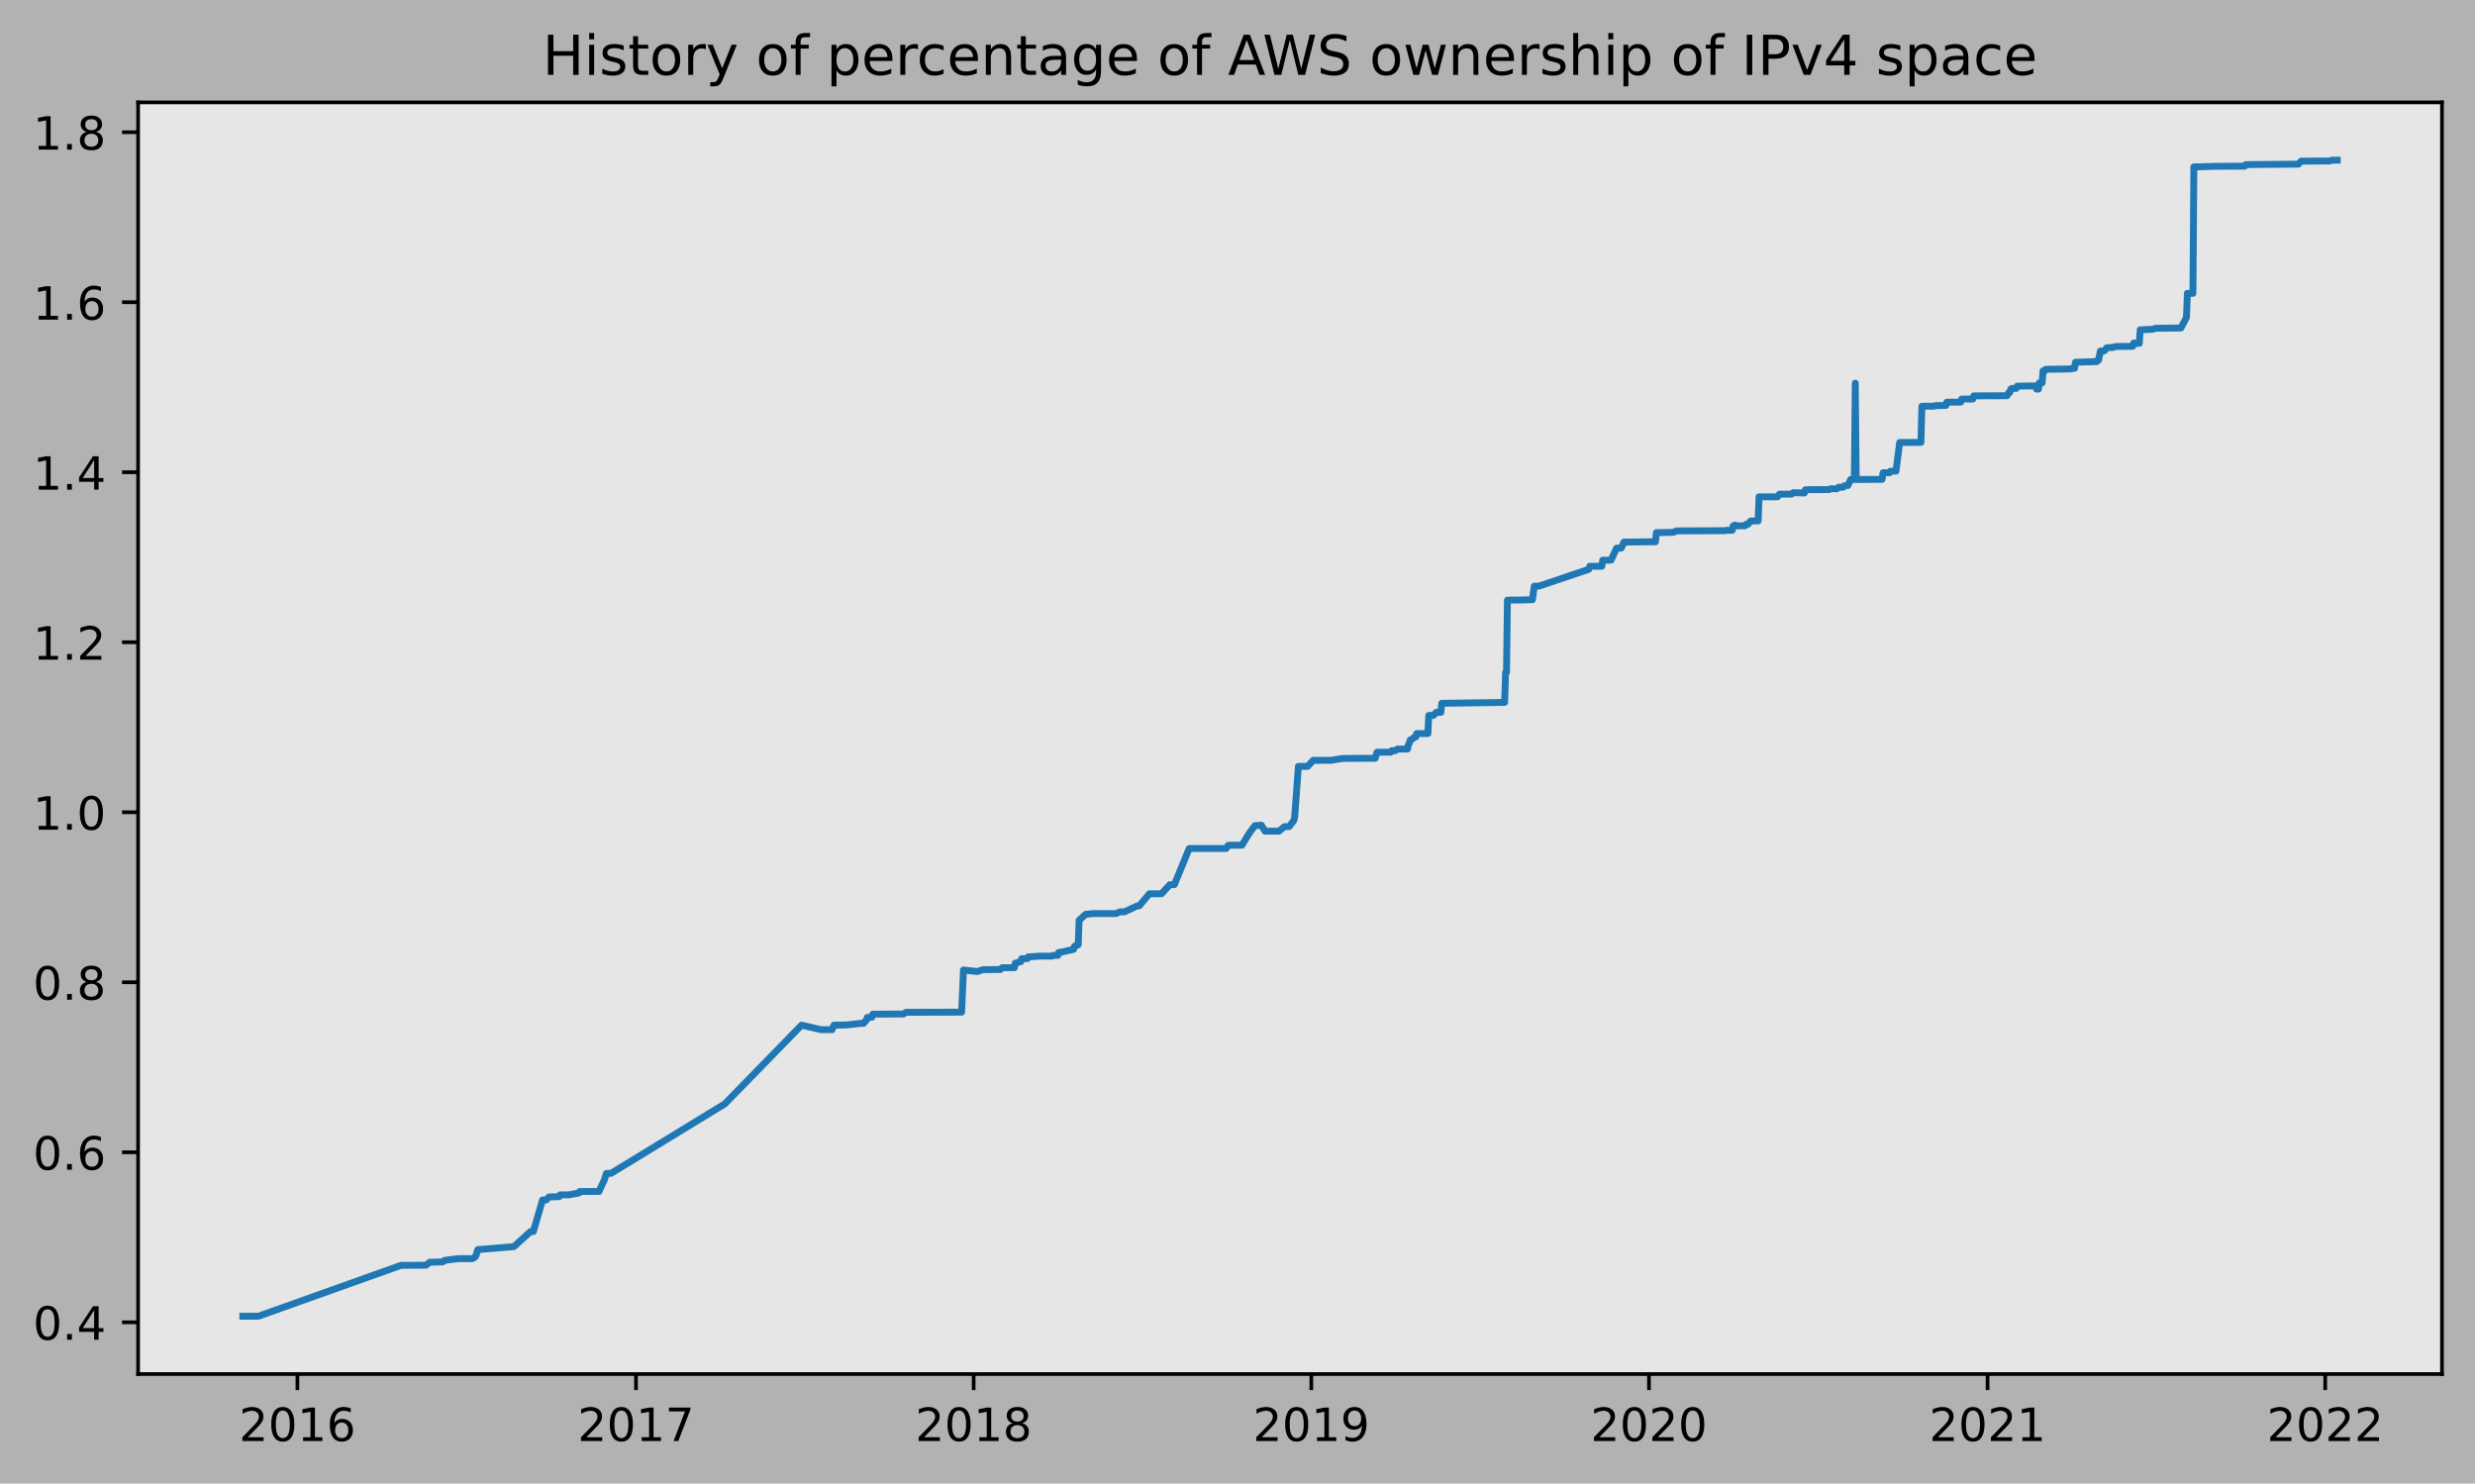
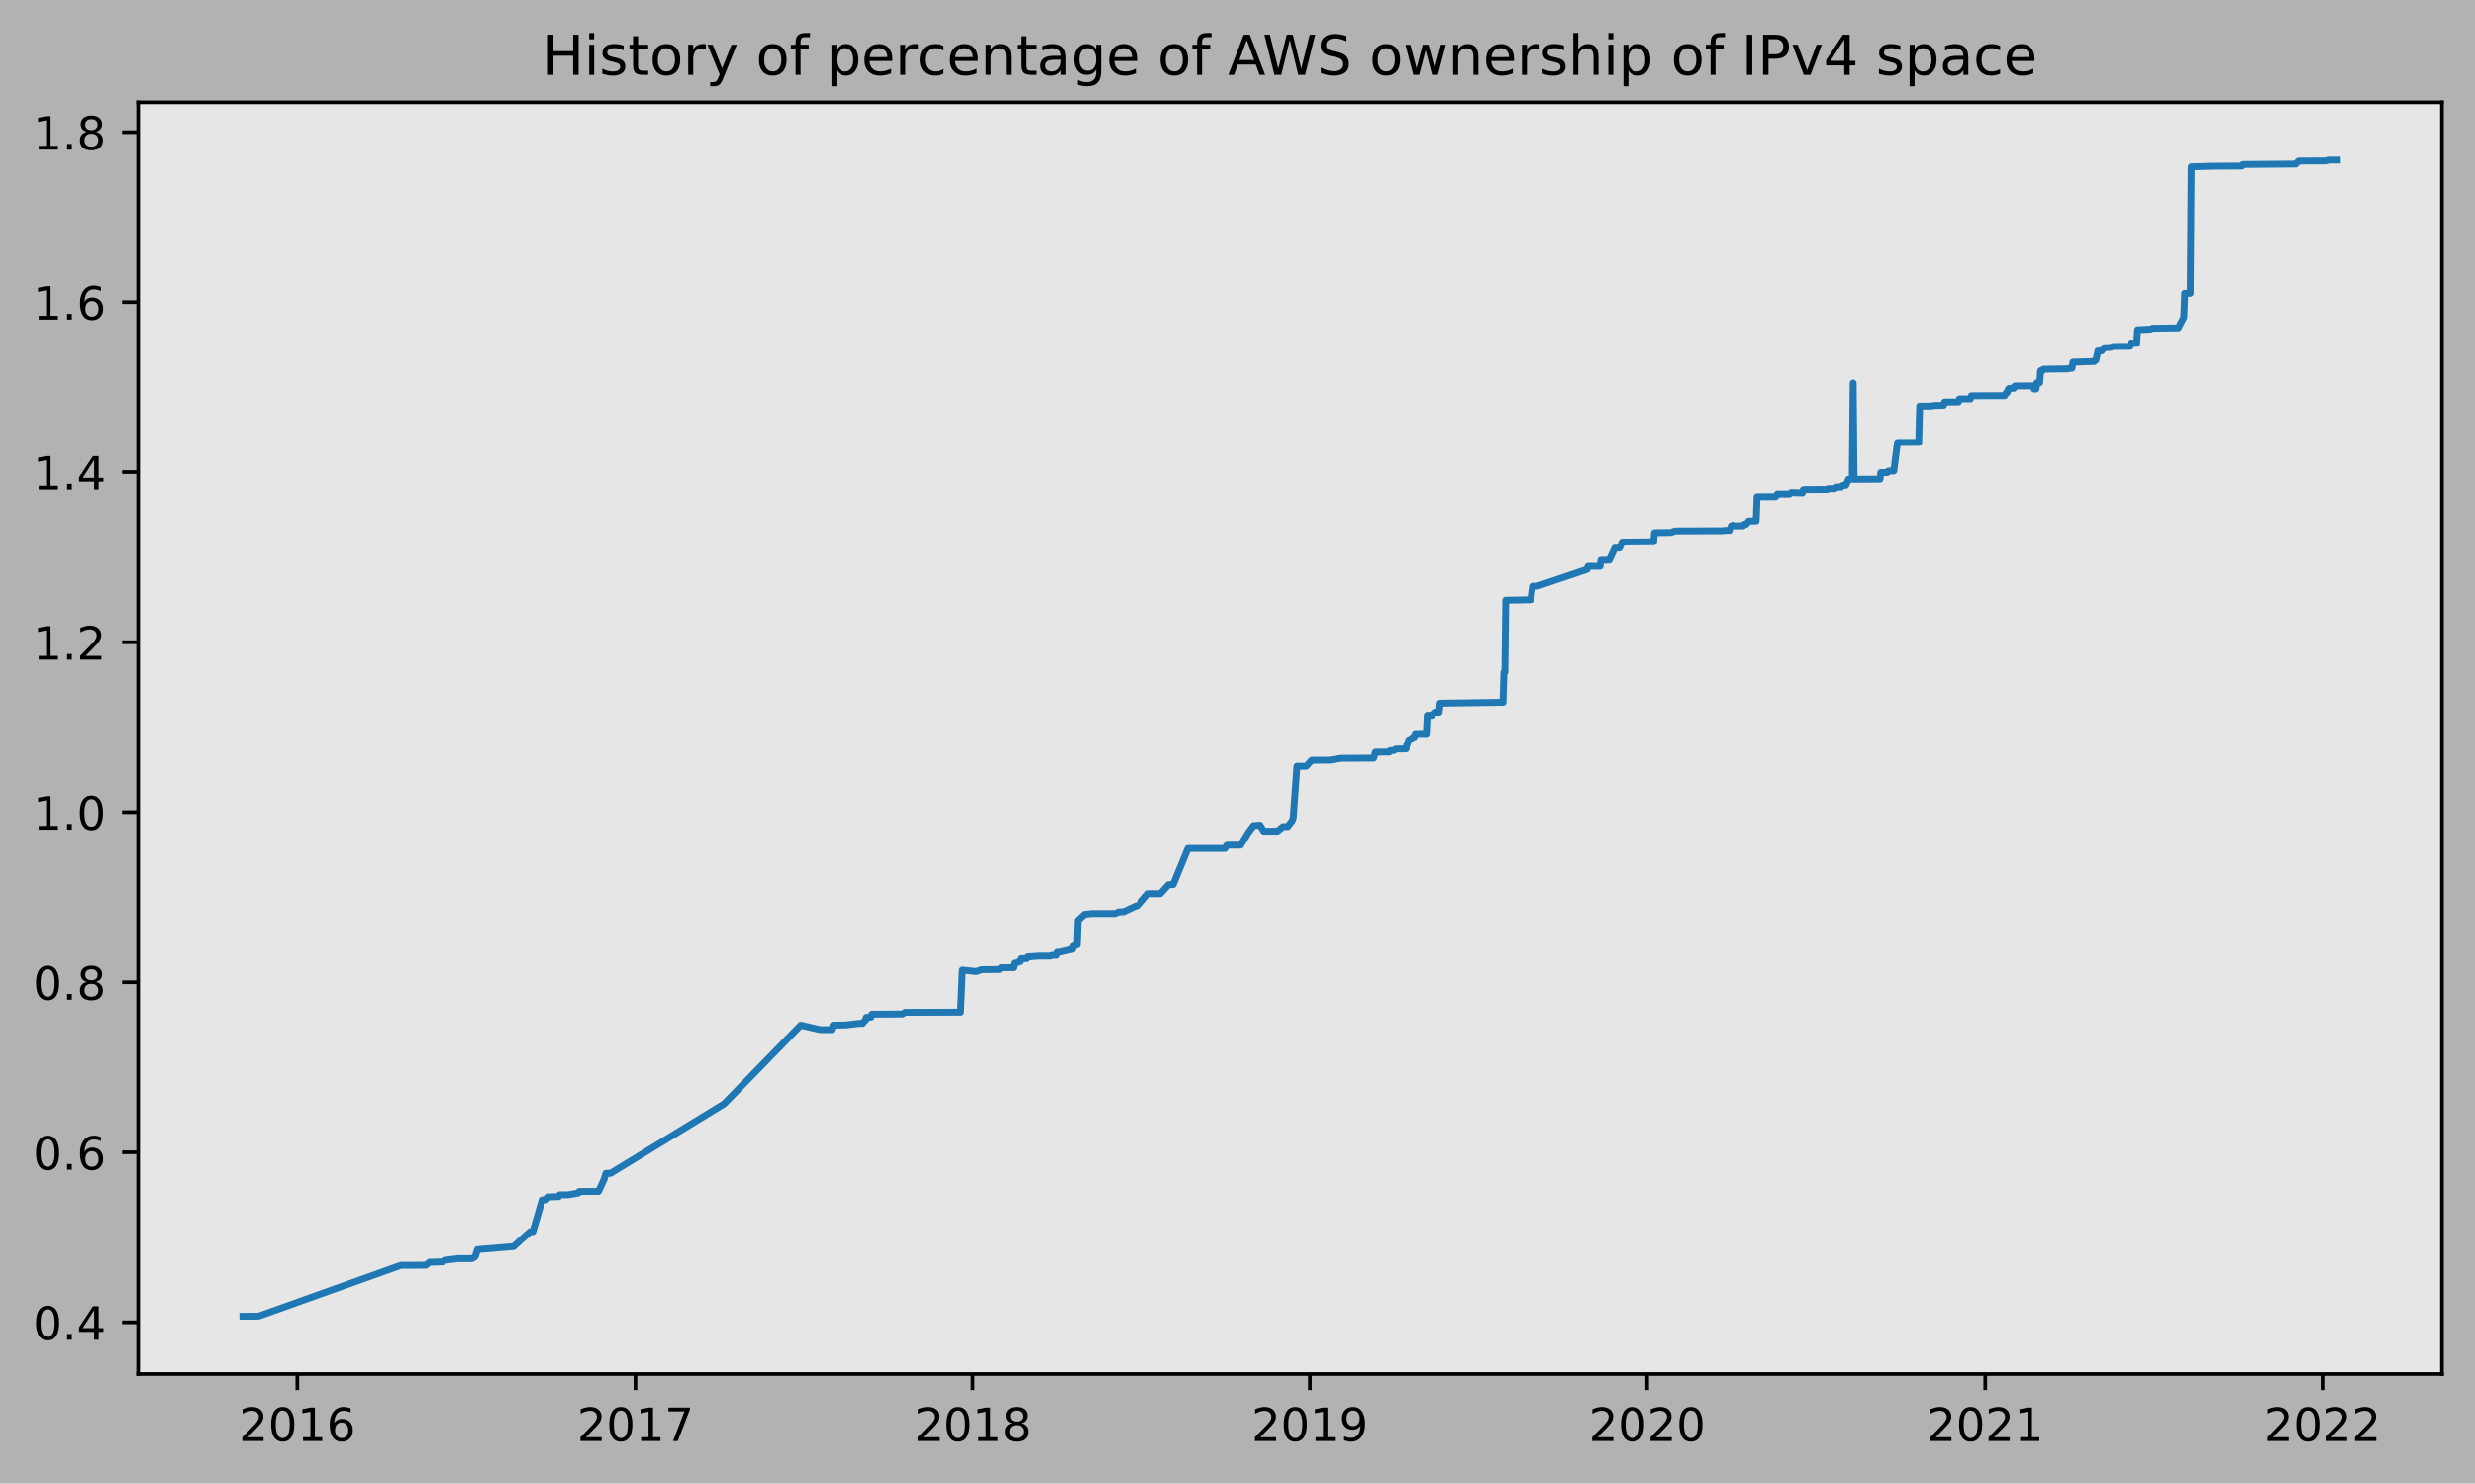
<svg xmlns="http://www.w3.org/2000/svg" xmlns:xlink="http://www.w3.org/1999/xlink" height="323.396pt" version="1.1" viewBox="0 0 539.503 323.396" width="539.503pt">
  <defs>
    <style type="text/css">
*{stroke-linecap:butt;stroke-linejoin:round;}
  </style>
  </defs>
  <g id="figure_1">
    <g id="patch_1">
      <path d="M 0 323.396  L 539.503 323.396  L 539.503 0  L 0 0  z " style="fill:#b2b2b2;" />
    </g>
    <g id="axes_1">
      <g id="patch_2">
        <path d="M 30.103 299.518  L 532.303 299.518  L 532.303 22.318  L 30.103 22.318  z " style="fill:#e6e6e6;" />
      </g>
      <g id="matplotlib.axis_1">
        <g id="xtick_1">
          <g id="line2d_1">
            <defs>
-               <path d="M 0 0  L 0 3.5  " id="m9b2622c530" style="stroke:#000000;stroke-width:0.8;" />
-             </defs>
-             <g>
-               <use style="stroke:#000000;stroke-width:0.8;" x="64.828" xlink:href="#m9b2622c530" y="299.518" />
+               <path d="M 0 0  L 0 3.5  " id="mb82b12bdb2" style="stroke:#000000;stroke-width:0.8;" />
+             </defs>
+             <g>
+               <use style="stroke:#000000;stroke-width:0.8;" x="64.812" xlink:href="#mb82b12bdb2" y="299.518" />
            </g>
          </g>
          <g id="text_1">
            <defs>
              <path d="M 19.188 8.297  L 53.609 8.297  L 53.609 0  L 7.328 0  L 7.328 8.297  Q 12.938 14.109 22.625 23.891  Q 32.328 33.688 34.812 36.531  Q 39.547 41.844 41.422 45.531  Q 43.312 49.219 43.312 52.781  Q 43.312 58.594 39.234 62.25  Q 35.156 65.922 28.609 65.922  Q 23.969 65.922 18.812 64.312  Q 13.672 62.703 7.812 59.422  L 7.812 69.391  Q 13.766 71.781 18.938 73  Q 24.125 74.219 28.422 74.219  Q 39.75 74.219 46.484 68.547  Q 53.219 62.891 53.219 53.422  Q 53.219 48.922 51.531 44.891  Q 49.859 40.875 45.406 35.406  Q 44.188 33.984 37.641 27.219  Q 31.109 20.453 19.188 8.297  z " id="DejaVuSans-50" />
              <path d="M 31.781 66.406  Q 24.172 66.406 20.328 58.906  Q 16.5 51.422 16.5 36.375  Q 16.5 21.391 20.328 13.891  Q 24.172 6.391 31.781 6.391  Q 39.453 6.391 43.281 13.891  Q 47.125 21.391 47.125 36.375  Q 47.125 51.422 43.281 58.906  Q 39.453 66.406 31.781 66.406  z M 31.781 74.219  Q 44.047 74.219 50.516 64.516  Q 56.984 54.828 56.984 36.375  Q 56.984 17.969 50.516 8.266  Q 44.047 -1.422 31.781 -1.422  Q 19.531 -1.422 13.062 8.266  Q 6.594 17.969 6.594 36.375  Q 6.594 54.828 13.062 64.516  Q 19.531 74.219 31.781 74.219  z " id="DejaVuSans-48" />
              <path d="M 12.406 8.297  L 28.516 8.297  L 28.516 63.922  L 10.984 60.406  L 10.984 69.391  L 28.422 72.906  L 38.281 72.906  L 38.281 8.297  L 54.391 8.297  L 54.391 0  L 12.406 0  z " id="DejaVuSans-49" />
              <path d="M 33.016 40.375  Q 26.375 40.375 22.484 35.828  Q 18.609 31.297 18.609 23.391  Q 18.609 15.531 22.484 10.953  Q 26.375 6.391 33.016 6.391  Q 39.656 6.391 43.531 10.953  Q 47.406 15.531 47.406 23.391  Q 47.406 31.297 43.531 35.828  Q 39.656 40.375 33.016 40.375  z M 52.594 71.297  L 52.594 62.312  Q 48.875 64.062 45.094 64.984  Q 41.312 65.922 37.594 65.922  Q 27.828 65.922 22.672 59.328  Q 17.531 52.734 16.797 39.406  Q 19.672 43.656 24.016 45.922  Q 28.375 48.188 33.594 48.188  Q 44.578 48.188 50.953 41.516  Q 57.328 34.859 57.328 23.391  Q 57.328 12.156 50.688 5.359  Q 44.047 -1.422 33.016 -1.422  Q 20.359 -1.422 13.672 8.266  Q 6.984 17.969 6.984 36.375  Q 6.984 53.656 15.188 63.938  Q 23.391 74.219 37.203 74.219  Q 40.922 74.219 44.703 73.484  Q 48.484 72.75 52.594 71.297  z " id="DejaVuSans-54" />
            </defs>
-             <g transform="translate(52.10301 314.1166)scale(0.1 -0.1)">
+             <g transform="translate(52.08726 314.1166)scale(0.1 -0.1)">
              <use xlink:href="#DejaVuSans-50" />
              <use x="63.623" xlink:href="#DejaVuSans-48" />
              <use x="127.246" xlink:href="#DejaVuSans-49" />
              <use x="190.869" xlink:href="#DejaVuSans-54" />
            </g>
          </g>
        </g>
        <g id="xtick_2">
          <g id="line2d_2">
            <g>
-               <use style="stroke:#000000;stroke-width:0.8;" x="138.633" xlink:href="#m9b2622c530" y="299.518" />
+               <use style="stroke:#000000;stroke-width:0.8;" x="138.52" xlink:href="#mb82b12bdb2" y="299.518" />
            </g>
          </g>
          <g id="text_2">
            <defs>
              <path d="M 8.203 72.906  L 55.078 72.906  L 55.078 68.703  L 28.609 0  L 18.312 0  L 43.219 64.594  L 8.203 64.594  z " id="DejaVuSans-55" />
            </defs>
-             <g transform="translate(125.9085 314.1166)scale(0.1 -0.1)">
+             <g transform="translate(125.7951 314.1166)scale(0.1 -0.1)">
              <use xlink:href="#DejaVuSans-50" />
              <use x="63.623" xlink:href="#DejaVuSans-48" />
              <use x="127.246" xlink:href="#DejaVuSans-49" />
              <use x="190.869" xlink:href="#DejaVuSans-55" />
            </g>
          </g>
        </g>
        <g id="xtick_3">
          <g id="line2d_3">
            <g>
-               <use style="stroke:#000000;stroke-width:0.8;" x="212.237" xlink:href="#m9b2622c530" y="299.518" />
+               <use style="stroke:#000000;stroke-width:0.8;" x="212.027" xlink:href="#mb82b12bdb2" y="299.518" />
            </g>
          </g>
          <g id="text_3">
            <defs>
              <path d="M 31.781 34.625  Q 24.75 34.625 20.719 30.859  Q 16.703 27.094 16.703 20.516  Q 16.703 13.922 20.719 10.156  Q 24.75 6.391 31.781 6.391  Q 38.812 6.391 42.859 10.172  Q 46.922 13.969 46.922 20.516  Q 46.922 27.094 42.891 30.859  Q 38.875 34.625 31.781 34.625  z M 21.922 38.812  Q 15.578 40.375 12.031 44.719  Q 8.5 49.078 8.5 55.328  Q 8.5 64.062 14.719 69.141  Q 20.953 74.219 31.781 74.219  Q 42.672 74.219 48.875 69.141  Q 55.078 64.062 55.078 55.328  Q 55.078 49.078 51.531 44.719  Q 48 40.375 41.703 38.812  Q 48.828 37.156 52.797 32.312  Q 56.781 27.484 56.781 20.516  Q 56.781 9.906 50.312 4.234  Q 43.844 -1.422 31.781 -1.422  Q 19.734 -1.422 13.25 4.234  Q 6.781 9.906 6.781 20.516  Q 6.781 27.484 10.781 32.312  Q 14.797 37.156 21.922 38.812  z M 18.312 54.391  Q 18.312 48.734 21.844 45.562  Q 25.391 42.391 31.781 42.391  Q 38.141 42.391 41.719 45.562  Q 45.312 48.734 45.312 54.391  Q 45.312 60.062 41.719 63.234  Q 38.141 66.406 31.781 66.406  Q 25.391 66.406 21.844 63.234  Q 18.312 60.062 18.312 54.391  z " id="DejaVuSans-56" />
            </defs>
-             <g transform="translate(199.5123 314.1166)scale(0.1 -0.1)">
+             <g transform="translate(199.3015 314.1166)scale(0.1 -0.1)">
              <use xlink:href="#DejaVuSans-50" />
              <use x="63.623" xlink:href="#DejaVuSans-48" />
              <use x="127.246" xlink:href="#DejaVuSans-49" />
              <use x="190.869" xlink:href="#DejaVuSans-56" />
            </g>
          </g>
        </g>
        <g id="xtick_4">
          <g id="line2d_4">
            <g>
-               <use style="stroke:#000000;stroke-width:0.8;" x="285.841" xlink:href="#m9b2622c530" y="299.518" />
+               <use style="stroke:#000000;stroke-width:0.8;" x="285.533" xlink:href="#mb82b12bdb2" y="299.518" />
            </g>
          </g>
          <g id="text_4">
            <defs>
              <path d="M 10.984 1.516  L 10.984 10.5  Q 14.703 8.734 18.5 7.812  Q 22.312 6.891 25.984 6.891  Q 35.75 6.891 40.891 13.453  Q 46.047 20.016 46.781 33.406  Q 43.953 29.203 39.594 26.953  Q 35.25 24.703 29.984 24.703  Q 19.047 24.703 12.672 31.312  Q 6.297 37.938 6.297 49.422  Q 6.297 60.641 12.938 67.422  Q 19.578 74.219 30.609 74.219  Q 43.266 74.219 49.922 64.516  Q 56.594 54.828 56.594 36.375  Q 56.594 19.141 48.406 8.859  Q 40.234 -1.422 26.422 -1.422  Q 22.703 -1.422 18.891 -0.688  Q 15.094 0.047 10.984 1.516  z M 30.609 32.422  Q 37.25 32.422 41.125 36.953  Q 45.016 41.5 45.016 49.422  Q 45.016 57.281 41.125 61.844  Q 37.25 66.406 30.609 66.406  Q 23.969 66.406 20.094 61.844  Q 16.219 57.281 16.219 49.422  Q 16.219 41.5 20.094 36.953  Q 23.969 32.422 30.609 32.422  z " id="DejaVuSans-57" />
            </defs>
-             <g transform="translate(273.1162 314.1166)scale(0.1 -0.1)">
+             <g transform="translate(272.808 314.1166)scale(0.1 -0.1)">
              <use xlink:href="#DejaVuSans-50" />
              <use x="63.623" xlink:href="#DejaVuSans-48" />
              <use x="127.246" xlink:href="#DejaVuSans-49" />
              <use x="190.869" xlink:href="#DejaVuSans-57" />
            </g>
          </g>
        </g>
        <g id="xtick_5">
          <g id="line2d_5">
            <g>
-               <use style="stroke:#000000;stroke-width:0.8;" x="359.445" xlink:href="#m9b2622c530" y="299.518" />
+               <use style="stroke:#000000;stroke-width:0.8;" x="359.039" xlink:href="#mb82b12bdb2" y="299.518" />
            </g>
          </g>
          <g id="text_5">
-             <g transform="translate(346.72 314.1166)scale(0.1 -0.1)">
+             <g transform="translate(346.3144 314.1166)scale(0.1 -0.1)">
              <use xlink:href="#DejaVuSans-50" />
              <use x="63.623" xlink:href="#DejaVuSans-48" />
              <use x="127.246" xlink:href="#DejaVuSans-50" />
              <use x="190.869" xlink:href="#DejaVuSans-48" />
            </g>
          </g>
        </g>
        <g id="xtick_6">
          <g id="line2d_6">
            <g>
-               <use style="stroke:#000000;stroke-width:0.8;" x="433.251" xlink:href="#m9b2622c530" y="299.518" />
+               <use style="stroke:#000000;stroke-width:0.8;" x="432.747" xlink:href="#mb82b12bdb2" y="299.518" />
            </g>
          </g>
          <g id="text_6">
-             <g transform="translate(420.5255 314.1166)scale(0.1 -0.1)">
+             <g transform="translate(420.0222 314.1166)scale(0.1 -0.1)">
              <use xlink:href="#DejaVuSans-50" />
              <use x="63.623" xlink:href="#DejaVuSans-48" />
              <use x="127.246" xlink:href="#DejaVuSans-50" />
              <use x="190.869" xlink:href="#DejaVuSans-49" />
            </g>
          </g>
        </g>
        <g id="xtick_7">
          <g id="line2d_7">
            <g>
-               <use style="stroke:#000000;stroke-width:0.8;" x="506.854" xlink:href="#m9b2622c530" y="299.518" />
+               <use style="stroke:#000000;stroke-width:0.8;" x="506.254" xlink:href="#mb82b12bdb2" y="299.518" />
            </g>
          </g>
          <g id="text_7">
-             <g transform="translate(494.1293 314.1166)scale(0.1 -0.1)">
+             <g transform="translate(493.5287 314.1166)scale(0.1 -0.1)">
              <use xlink:href="#DejaVuSans-50" />
              <use x="63.623" xlink:href="#DejaVuSans-48" />
              <use x="127.246" xlink:href="#DejaVuSans-50" />
              <use x="190.869" xlink:href="#DejaVuSans-50" />
            </g>
          </g>
        </g>
      </g>
      <g id="matplotlib.axis_2">
        <g id="ytick_1">
          <g id="line2d_8">
            <defs>
-               <path d="M 0 0  L -3.5 0  " id="m68d5503650" style="stroke:#000000;stroke-width:0.8;" />
-             </defs>
-             <g>
-               <use style="stroke:#000000;stroke-width:0.8;" x="30.103" xlink:href="#m68d5503650" y="288.237" />
+               <path d="M 0 0  L -3.5 0  " id="m02deb3f0fe" style="stroke:#000000;stroke-width:0.8;" />
+             </defs>
+             <g>
+               <use style="stroke:#000000;stroke-width:0.8;" x="30.103" xlink:href="#m02deb3f0fe" y="288.237" />
            </g>
          </g>
          <g id="text_8">
            <defs>
              <path d="M 10.688 12.406  L 21 12.406  L 21 0  L 10.688 0  z " id="DejaVuSans-46" />
              <path d="M 37.797 64.312  L 12.891 25.391  L 37.797 25.391  z M 35.203 72.906  L 47.609 72.906  L 47.609 25.391  L 58.016 25.391  L 58.016 17.188  L 47.609 17.188  L 47.609 0  L 37.797 0  L 37.797 17.188  L 4.891 17.188  L 4.891 26.703  z " id="DejaVuSans-52" />
            </defs>
            <g transform="translate(7.2 292.0362)scale(0.1 -0.1)">
              <use xlink:href="#DejaVuSans-48" />
              <use x="63.623" xlink:href="#DejaVuSans-46" />
              <use x="95.41" xlink:href="#DejaVuSans-52" />
            </g>
          </g>
        </g>
        <g id="ytick_2">
          <g id="line2d_9">
            <g>
-               <use style="stroke:#000000;stroke-width:0.8;" x="30.103" xlink:href="#m68d5503650" y="251.178" />
+               <use style="stroke:#000000;stroke-width:0.8;" x="30.103" xlink:href="#m02deb3f0fe" y="251.178" />
            </g>
          </g>
          <g id="text_9">
            <g transform="translate(7.2 254.9769)scale(0.1 -0.1)">
              <use xlink:href="#DejaVuSans-48" />
              <use x="63.623" xlink:href="#DejaVuSans-46" />
              <use x="95.41" xlink:href="#DejaVuSans-54" />
            </g>
          </g>
        </g>
        <g id="ytick_3">
          <g id="line2d_10">
            <g>
-               <use style="stroke:#000000;stroke-width:0.8;" x="30.103" xlink:href="#m68d5503650" y="214.118" />
+               <use style="stroke:#000000;stroke-width:0.8;" x="30.103" xlink:href="#m02deb3f0fe" y="214.118" />
            </g>
          </g>
          <g id="text_10">
            <g transform="translate(7.2 217.9176)scale(0.1 -0.1)">
              <use xlink:href="#DejaVuSans-48" />
              <use x="63.623" xlink:href="#DejaVuSans-46" />
              <use x="95.41" xlink:href="#DejaVuSans-56" />
            </g>
          </g>
        </g>
        <g id="ytick_4">
          <g id="line2d_11">
            <g>
-               <use style="stroke:#000000;stroke-width:0.8;" x="30.103" xlink:href="#m68d5503650" y="177.059" />
+               <use style="stroke:#000000;stroke-width:0.8;" x="30.103" xlink:href="#m02deb3f0fe" y="177.059" />
            </g>
          </g>
          <g id="text_11">
            <g transform="translate(7.2 180.8584)scale(0.1 -0.1)">
              <use xlink:href="#DejaVuSans-49" />
              <use x="63.623" xlink:href="#DejaVuSans-46" />
              <use x="95.41" xlink:href="#DejaVuSans-48" />
            </g>
          </g>
        </g>
        <g id="ytick_5">
          <g id="line2d_12">
            <g>
-               <use style="stroke:#000000;stroke-width:0.8;" x="30.103" xlink:href="#m68d5503650" y="140" />
+               <use style="stroke:#000000;stroke-width:0.8;" x="30.103" xlink:href="#m02deb3f0fe" y="140" />
            </g>
          </g>
          <g id="text_12">
            <g transform="translate(7.2 143.7991)scale(0.1 -0.1)">
              <use xlink:href="#DejaVuSans-49" />
              <use x="63.623" xlink:href="#DejaVuSans-46" />
              <use x="95.41" xlink:href="#DejaVuSans-50" />
            </g>
          </g>
        </g>
        <g id="ytick_6">
          <g id="line2d_13">
            <g>
-               <use style="stroke:#000000;stroke-width:0.8;" x="30.103" xlink:href="#m68d5503650" y="102.941" />
+               <use style="stroke:#000000;stroke-width:0.8;" x="30.103" xlink:href="#m02deb3f0fe" y="102.941" />
            </g>
          </g>
          <g id="text_13">
            <g transform="translate(7.2 106.7398)scale(0.1 -0.1)">
              <use xlink:href="#DejaVuSans-49" />
              <use x="63.623" xlink:href="#DejaVuSans-46" />
              <use x="95.41" xlink:href="#DejaVuSans-52" />
            </g>
          </g>
        </g>
        <g id="ytick_7">
          <g id="line2d_14">
            <g>
-               <use style="stroke:#000000;stroke-width:0.8;" x="30.103" xlink:href="#m68d5503650" y="65.881" />
+               <use style="stroke:#000000;stroke-width:0.8;" x="30.103" xlink:href="#m02deb3f0fe" y="65.881" />
            </g>
          </g>
          <g id="text_14">
-             <g transform="translate(7.2 69.68051)scale(0.1 -0.1)">
+             <g transform="translate(7.2 69.68054)scale(0.1 -0.1)">
              <use xlink:href="#DejaVuSans-49" />
              <use x="63.623" xlink:href="#DejaVuSans-46" />
              <use x="95.41" xlink:href="#DejaVuSans-54" />
            </g>
          </g>
        </g>
        <g id="ytick_8">
          <g id="line2d_15">
            <g>
-               <use style="stroke:#000000;stroke-width:0.8;" x="30.103" xlink:href="#m68d5503650" y="28.822" />
+               <use style="stroke:#000000;stroke-width:0.8;" x="30.103" xlink:href="#m02deb3f0fe" y="28.822" />
            </g>
          </g>
          <g id="text_15">
-             <g transform="translate(7.2 32.62122)scale(0.1 -0.1)">
+             <g transform="translate(7.2 32.62126)scale(0.1 -0.1)">
              <use xlink:href="#DejaVuSans-49" />
              <use x="63.623" xlink:href="#DejaVuSans-46" />
              <use x="95.41" xlink:href="#DejaVuSans-56" />
            </g>
          </g>
        </g>
      </g>
      <g id="line2d_16">
-         <path clip-path="url(#p27ac2d1e47)" d="M 52.93 286.918  L 56.359 286.904  L 87.413 275.82  L 92.858 275.795  L 93.665 275.15  L 96.488 275.068  L 96.891 274.741  L 99.916 274.36  L 102.941 274.363  L 103.546 274.035  L 103.747 273.707  L 104.151 272.39  L 112.015 271.745  L 115.645 268.463  L 116.25 268.461  L 118.266 261.573  L 119.073 261.573  L 119.678 260.917  L 121.896 260.851  L 122.098 260.459  L 123.913 260.459  L 126.131 260.073  L 126.333 259.745  L 126.736 259.73  L 130.567 259.718  L 131.777 257.094  L 132.181 255.782  L 133.189 255.772  L 157.992 240.631  L 174.73 223.466  L 178.964 224.446  L 181.384 224.453  L 181.788 223.469  L 184.611 223.42  L 187.434 223.085  L 188.24 223.085  L 188.442 222.757  L 188.845 222.429  L 189.047 221.773  L 190.055 221.732  L 190.257 221.076  L 196.912 221.034  L 197.517 220.665  L 209.616 220.634  L 210.019 211.45  L 213.044 211.778  L 214.254 211.367  L 218.085 211.331  L 218.489 210.936  L 221.11 210.937  L 221.312 209.953  L 221.513 209.951  L 222.32 209.621  L 222.522 209.62  L 222.723 208.964  L 223.933 208.963  L 224.135 208.587  L 224.337 208.585  L 226.555 208.417  L 229.378 208.416  L 229.58 208.252  L 230.588 208.251  L 230.79 207.595  L 231.193 207.59  L 234.016 206.934  L 234.218 206.278  L 235.024 205.95  L 235.226 200.62  L 236.638 199.308  L 238.251 199.144  L 243.292 199.137  L 244.099 198.768  L 245.107 198.768  L 247.93 197.456  L 248.333 197.452  L 250.552 194.827  L 253.173 194.831  L 254.988 192.857  L 255.996 192.83  L 259.223 184.956  L 267.289 184.951  L 267.692 184.295  L 267.894 184.244  L 270.717 184.24  L 272.33 181.616  L 273.54 179.976  L 274.952 179.877  L 275.758 181.189  L 278.783 181.178  L 279.993 180.194  L 281.001 180.192  L 282.01 178.88  L 282.211 178.219  L 283.018 167.067  L 285.035 167.062  L 286.244 165.745  L 290.076 165.733  L 292.697 165.323  L 299.755 165.29  L 300.159 163.977  L 303.183 163.962  L 303.385 163.634  L 304.192 163.623  L 304.595 163.295  L 306.813 163.277  L 307.015 162.293  L 307.217 161.965  L 307.418 161.273  L 307.62 161.272  L 308.426 160.616  L 308.628 160.615  L 308.83 159.905  L 311.25 159.901  L 311.451 155.95  L 312.46 155.943  L 313.065 155.286  L 314.073 155.28  L 314.274 153.31  L 327.987 153.112  L 328.189 146.567  L 328.39 146.567  L 328.592 130.823  L 331.012 130.793  L 334.037 130.726  L 334.44 127.774  L 335.448 127.768  L 346.337 124.098  L 346.539 123.442  L 349.161 123.432  L 349.362 122.12  L 351.177 122.102  L 352.387 119.478  L 353.395 119.477  L 354 118.165  L 359.647 118.106  L 360.857 118.101  L 361.058 116.104  L 364.688 116.047  L 365.495 115.724  L 375.981 115.681  L 376.384 115.599  L 377.594 115.594  L 377.796 114.63  L 377.997 114.63  L 378.199 114.458  L 378.401 114.62  L 380.417 114.607  L 380.619 114.28  L 381.022 114.279  L 381.627 113.57  L 383.24 113.553  L 383.442 108.302  L 387.475 108.293  L 387.878 107.719  L 390.5 107.717  L 390.903 107.389  L 393.323 107.466  L 393.525 106.774  L 394.331 106.739  L 398.768 106.718  L 398.969 106.554  L 400.381 106.548  L 400.784 106.211  L 401.792 106.207  L 401.994 105.91  L 402.397 105.828  L 402.801 105.828  L 403.406 104.516  L 404.212 104.516  L 404.414 83.522  L 404.616 104.514  L 410.262 104.489  L 410.464 103.047  L 411.875 103.046  L 412.077 102.717  L 413.287 102.699  L 414.093 96.457  L 418.731 96.433  L 418.933 88.561  L 421.555 88.538  L 421.958 88.422  L 424.176 88.374  L 424.378 87.667  L 427.403 87.654  L 427.604 86.987  L 430.024 86.983  L 430.226 86.293  L 437.485 86.263  L 437.889 85.561  L 438.09 85.561  L 438.292 84.847  L 438.494 84.681  L 439.502 84.662  L 439.703 84.17  L 443.737 84.114  L 443.938 84.821  L 444.341 84.819  L 444.543 83.458  L 445.148 83.458  L 445.35 80.834  L 445.753 80.831  L 445.955 80.499  L 451.399 80.419  L 451.601 80.288  L 452.206 80.287  L 452.408 78.963  L 457.046 78.818  L 457.247 78.489  L 457.449 78.488  L 457.852 76.509  L 458.659 76.5  L 459.264 75.792  L 460.675 75.729  L 461.079 75.534  L 464.91 75.491  L 465.112 74.768  L 465.717 74.848  L 466.322 74.842  L 466.523 71.889  L 467.128 71.871  L 469.347 71.766  L 469.75 71.561  L 475.396 71.496  L 476.606 69.195  L 476.808 63.946  L 478.018 63.945  L 478.219 36.392  L 481.849 36.286  L 482.656 36.258  L 487.899 36.228  L 489.31 36.225  L 489.512 35.897  L 490.52 35.87  L 500.2 35.789  L 501.006 35.785  L 501.611 35.129  L 507.863 35.093  L 508.266 34.919  L 509.476 34.918  L 509.476 34.918  " style="fill:none;stroke:#1f77b4;stroke-linecap:square;stroke-width:1.5;" />
+         <path clip-path="url(#p199e57658f)" d="M 52.93 286.918  L 56.354 286.904  L 87.368 275.82  L 92.805 275.795  L 93.611 275.15  L 96.43 275.068  L 96.833 274.741  L 99.854 274.36  L 102.874 274.363  L 103.479 274.035  L 103.68 273.707  L 104.083 272.39  L 111.937 271.745  L 115.562 268.463  L 116.166 268.461  L 118.18 261.573  L 118.985 261.573  L 119.59 260.917  L 121.805 260.851  L 122.006 260.459  L 123.819 260.459  L 126.034 260.073  L 126.235 259.745  L 126.638 259.73  L 130.465 259.718  L 131.673 257.094  L 132.076 255.782  L 133.083 255.772  L 157.853 240.631  L 174.568 223.466  L 178.798 224.446  L 181.214 224.453  L 181.617 223.469  L 184.436 223.42  L 187.256 223.085  L 188.061 223.085  L 188.263 222.757  L 188.666 222.429  L 188.867 221.773  L 189.874 221.732  L 190.075 221.076  L 196.721 221.034  L 197.325 220.665  L 209.408 220.634  L 209.811 211.45  L 212.832 211.778  L 214.04 211.367  L 217.867 211.331  L 218.27 210.936  L 220.888 210.937  L 221.089 209.953  L 221.29 209.951  L 222.096 209.621  L 222.297 209.62  L 222.499 208.964  L 223.707 208.963  L 223.908 208.587  L 224.11 208.585  L 226.325 208.418  L 229.144 208.416  L 229.346 208.252  L 230.353 208.251  L 230.554 207.595  L 230.957 207.59  L 233.776 206.934  L 233.978 206.278  L 234.783 205.95  L 234.985 200.62  L 236.394 199.308  L 238.006 199.144  L 243.04 199.137  L 243.846 198.768  L 244.853 198.768  L 247.672 197.456  L 248.075 197.452  L 250.29 194.827  L 252.908 194.831  L 254.721 192.857  L 255.728 192.83  L 258.95 184.956  L 267.005 184.951  L 267.408 184.295  L 267.609 184.244  L 270.429 184.24  L 272.04 181.616  L 273.248 179.976  L 274.658 179.877  L 275.464 181.189  L 278.484 181.178  L 279.693 180.194  L 280.7 180.192  L 281.707 178.88  L 281.908 178.219  L 282.714 167.067  L 284.727 167.062  L 285.936 165.745  L 289.762 165.733  L 292.38 165.323  L 299.429 165.29  L 299.831 163.977  L 302.852 163.962  L 303.054 163.634  L 303.859 163.623  L 304.262 163.295  L 306.477 163.277  L 306.679 162.293  L 306.88 161.965  L 307.081 161.273  L 307.283 161.272  L 308.088 160.616  L 308.29 160.615  L 308.491 159.905  L 310.908 159.901  L 311.109 155.95  L 312.116 155.943  L 312.72 155.286  L 313.727 155.28  L 313.929 153.31  L 327.623 153.112  L 327.824 146.567  L 328.026 146.567  L 328.227 130.823  L 330.644 130.793  L 333.665 130.726  L 334.067 127.774  L 335.074 127.768  L 345.949 124.098  L 346.151 123.442  L 348.769 123.432  L 348.97 122.12  L 350.783 122.102  L 351.991 119.478  L 352.998 119.477  L 353.602 118.165  L 359.241 118.106  L 360.449 118.101  L 360.65 116.104  L 364.275 116.047  L 365.081 115.724  L 375.553 115.681  L 375.956 115.599  L 377.164 115.594  L 377.366 114.63  L 377.567 114.63  L 377.768 114.458  L 377.97 114.62  L 379.984 114.607  L 380.185 114.28  L 380.588 114.279  L 381.192 113.57  L 382.803 113.553  L 383.005 108.302  L 387.032 108.293  L 387.435 107.719  L 390.053 107.717  L 390.456 107.389  L 392.872 107.466  L 393.074 106.774  L 393.879 106.739  L 398.31 106.718  L 398.511 106.554  L 399.921 106.548  L 400.324 106.211  L 401.331 106.207  L 401.532 105.91  L 401.935 105.828  L 402.338 105.828  L 402.942 104.516  L 403.747 104.516  L 403.949 83.522  L 404.15 104.514  L 409.789 104.489  L 409.99 103.047  L 411.4 103.046  L 411.602 102.717  L 412.81 102.699  L 413.615 96.457  L 418.247 96.433  L 418.449 88.561  L 421.067 88.538  L 421.47 88.422  L 423.685 88.374  L 423.886 87.667  L 426.907 87.654  L 427.108 86.987  L 429.525 86.983  L 429.726 86.293  L 436.976 86.263  L 437.379 85.561  L 437.581 85.561  L 437.782 84.847  L 437.983 84.681  L 438.99 84.662  L 439.192 84.17  L 443.219 84.114  L 443.421 84.821  L 443.824 84.819  L 444.025 83.458  L 444.629 83.458  L 444.83 80.834  L 445.233 80.832  L 445.435 80.499  L 450.872 80.419  L 451.073 80.288  L 451.678 80.287  L 451.879 78.963  L 456.511 78.818  L 456.712 78.489  L 456.914 78.488  L 457.316 76.509  L 458.122 76.5  L 458.726 75.792  L 460.136 75.729  L 460.539 75.534  L 464.365 75.491  L 464.566 74.768  L 465.171 74.848  L 465.775 74.843  L 465.976 71.889  L 466.58 71.871  L 468.796 71.766  L 469.198 71.561  L 474.837 71.496  L 476.046 69.195  L 476.247 63.946  L 477.455 63.946  L 477.657 36.392  L 481.282 36.286  L 482.087 36.258  L 487.323 36.228  L 488.733 36.225  L 488.934 35.897  L 489.941 35.87  L 499.608 35.789  L 500.413 35.785  L 501.018 35.129  L 507.261 35.093  L 507.663 34.919  L 509.476 34.918  L 509.476 34.918  " style="fill:none;stroke:#1f77b4;stroke-linecap:square;stroke-width:1.5;" />
      </g>
      <g id="patch_3">
        <path d="M 30.103 299.518  L 30.103 22.318  " style="fill:none;stroke:#000000;stroke-linecap:square;stroke-linejoin:miter;stroke-width:0.8;" />
      </g>
      <g id="patch_4">
        <path d="M 532.303 299.518  L 532.303 22.318  " style="fill:none;stroke:#000000;stroke-linecap:square;stroke-linejoin:miter;stroke-width:0.8;" />
      </g>
      <g id="patch_5">
        <path d="M 30.103 299.518  L 532.303 299.518  " style="fill:none;stroke:#000000;stroke-linecap:square;stroke-linejoin:miter;stroke-width:0.8;" />
      </g>
      <g id="patch_6">
        <path d="M 30.103 22.318  L 532.303 22.318  " style="fill:none;stroke:#000000;stroke-linecap:square;stroke-linejoin:miter;stroke-width:0.8;" />
      </g>
      <g id="text_16">
        <defs>
          <path d="M 9.812 72.906  L 19.672 72.906  L 19.672 43.016  L 55.516 43.016  L 55.516 72.906  L 65.375 72.906  L 65.375 0  L 55.516 0  L 55.516 34.719  L 19.672 34.719  L 19.672 0  L 9.812 0  z " id="DejaVuSans-72" />
          <path d="M 9.422 54.688  L 18.406 54.688  L 18.406 0  L 9.422 0  z M 9.422 75.984  L 18.406 75.984  L 18.406 64.594  L 9.422 64.594  z " id="DejaVuSans-105" />
          <path d="M 44.281 53.078  L 44.281 44.578  Q 40.484 46.531 36.375 47.5  Q 32.281 48.484 27.875 48.484  Q 21.188 48.484 17.844 46.438  Q 14.5 44.391 14.5 40.281  Q 14.5 37.156 16.891 35.375  Q 19.281 33.594 26.516 31.984  L 29.594 31.297  Q 39.156 29.25 43.188 25.516  Q 47.219 21.781 47.219 15.094  Q 47.219 7.469 41.188 3.016  Q 35.156 -1.422 24.609 -1.422  Q 20.219 -1.422 15.453 -0.562  Q 10.688 0.297 5.422 2  L 5.422 11.281  Q 10.406 8.688 15.234 7.391  Q 20.062 6.109 24.812 6.109  Q 31.156 6.109 34.562 8.281  Q 37.984 10.453 37.984 14.406  Q 37.984 18.062 35.516 20.016  Q 33.062 21.969 24.703 23.781  L 21.578 24.516  Q 13.234 26.266 9.516 29.906  Q 5.812 33.547 5.812 39.891  Q 5.812 47.609 11.281 51.797  Q 16.75 56 26.812 56  Q 31.781 56 36.172 55.266  Q 40.578 54.547 44.281 53.078  z " id="DejaVuSans-115" />
          <path d="M 18.312 70.219  L 18.312 54.688  L 36.812 54.688  L 36.812 47.703  L 18.312 47.703  L 18.312 18.016  Q 18.312 11.328 20.141 9.422  Q 21.969 7.516 27.594 7.516  L 36.812 7.516  L 36.812 0  L 27.594 0  Q 17.188 0 13.234 3.875  Q 9.281 7.766 9.281 18.016  L 9.281 47.703  L 2.688 47.703  L 2.688 54.688  L 9.281 54.688  L 9.281 70.219  z " id="DejaVuSans-116" />
          <path d="M 30.609 48.391  Q 23.391 48.391 19.188 42.75  Q 14.984 37.109 14.984 27.297  Q 14.984 17.484 19.156 11.844  Q 23.344 6.203 30.609 6.203  Q 37.797 6.203 41.984 11.859  Q 46.188 17.531 46.188 27.297  Q 46.188 37.016 41.984 42.703  Q 37.797 48.391 30.609 48.391  z M 30.609 56  Q 42.328 56 49.016 48.375  Q 55.719 40.766 55.719 27.297  Q 55.719 13.875 49.016 6.219  Q 42.328 -1.422 30.609 -1.422  Q 18.844 -1.422 12.172 6.219  Q 5.516 13.875 5.516 27.297  Q 5.516 40.766 12.172 48.375  Q 18.844 56 30.609 56  z " id="DejaVuSans-111" />
          <path d="M 41.109 46.297  Q 39.594 47.172 37.812 47.578  Q 36.031 48 33.891 48  Q 26.266 48 22.188 43.047  Q 18.109 38.094 18.109 28.812  L 18.109 0  L 9.078 0  L 9.078 54.688  L 18.109 54.688  L 18.109 46.188  Q 20.953 51.172 25.484 53.578  Q 30.031 56 36.531 56  Q 37.453 56 38.578 55.875  Q 39.703 55.766 41.062 55.516  z " id="DejaVuSans-114" />
          <path d="M 32.172 -5.078  Q 28.375 -14.844 24.75 -17.812  Q 21.141 -20.797 15.094 -20.797  L 7.906 -20.797  L 7.906 -13.281  L 13.188 -13.281  Q 16.891 -13.281 18.938 -11.516  Q 21 -9.766 23.484 -3.219  L 25.094 0.875  L 2.984 54.688  L 12.5 54.688  L 29.594 11.922  L 46.688 54.688  L 56.203 54.688  z " id="DejaVuSans-121" />
          <path id="DejaVuSans-32" />
          <path d="M 37.109 75.984  L 37.109 68.5  L 28.516 68.5  Q 23.688 68.5 21.797 66.547  Q 19.922 64.594 19.922 59.516  L 19.922 54.688  L 34.719 54.688  L 34.719 47.703  L 19.922 47.703  L 19.922 0  L 10.891 0  L 10.891 47.703  L 2.297 47.703  L 2.297 54.688  L 10.891 54.688  L 10.891 58.5  Q 10.891 67.625 15.141 71.797  Q 19.391 75.984 28.609 75.984  z " id="DejaVuSans-102" />
          <path d="M 18.109 8.203  L 18.109 -20.797  L 9.078 -20.797  L 9.078 54.688  L 18.109 54.688  L 18.109 46.391  Q 20.953 51.266 25.266 53.625  Q 29.594 56 35.594 56  Q 45.562 56 51.781 48.094  Q 58.016 40.188 58.016 27.297  Q 58.016 14.406 51.781 6.484  Q 45.562 -1.422 35.594 -1.422  Q 29.594 -1.422 25.266 0.953  Q 20.953 3.328 18.109 8.203  z M 48.688 27.297  Q 48.688 37.203 44.609 42.844  Q 40.531 48.484 33.406 48.484  Q 26.266 48.484 22.188 42.844  Q 18.109 37.203 18.109 27.297  Q 18.109 17.391 22.188 11.75  Q 26.266 6.109 33.406 6.109  Q 40.531 6.109 44.609 11.75  Q 48.688 17.391 48.688 27.297  z " id="DejaVuSans-112" />
          <path d="M 56.203 29.594  L 56.203 25.203  L 14.891 25.203  Q 15.484 15.922 20.484 11.062  Q 25.484 6.203 34.422 6.203  Q 39.594 6.203 44.453 7.469  Q 49.312 8.734 54.109 11.281  L 54.109 2.781  Q 49.266 0.734 44.188 -0.344  Q 39.109 -1.422 33.891 -1.422  Q 20.797 -1.422 13.156 6.188  Q 5.516 13.812 5.516 26.812  Q 5.516 40.234 12.766 48.109  Q 20.016 56 32.328 56  Q 43.359 56 49.781 48.891  Q 56.203 41.797 56.203 29.594  z M 47.219 32.234  Q 47.125 39.594 43.094 43.984  Q 39.062 48.391 32.422 48.391  Q 24.906 48.391 20.391 44.141  Q 15.875 39.891 15.188 32.172  z " id="DejaVuSans-101" />
          <path d="M 48.781 52.594  L 48.781 44.188  Q 44.969 46.297 41.141 47.344  Q 37.312 48.391 33.406 48.391  Q 24.656 48.391 19.812 42.844  Q 14.984 37.312 14.984 27.297  Q 14.984 17.281 19.812 11.734  Q 24.656 6.203 33.406 6.203  Q 37.312 6.203 41.141 7.25  Q 44.969 8.297 48.781 10.406  L 48.781 2.094  Q 45.016 0.344 40.984 -0.531  Q 36.969 -1.422 32.422 -1.422  Q 20.062 -1.422 12.781 6.344  Q 5.516 14.109 5.516 27.297  Q 5.516 40.672 12.859 48.328  Q 20.219 56 33.016 56  Q 37.156 56 41.109 55.141  Q 45.062 54.297 48.781 52.594  z " id="DejaVuSans-99" />
          <path d="M 54.891 33.016  L 54.891 0  L 45.906 0  L 45.906 32.719  Q 45.906 40.484 42.875 44.328  Q 39.844 48.188 33.797 48.188  Q 26.516 48.188 22.312 43.547  Q 18.109 38.922 18.109 30.906  L 18.109 0  L 9.078 0  L 9.078 54.688  L 18.109 54.688  L 18.109 46.188  Q 21.344 51.125 25.703 53.562  Q 30.078 56 35.797 56  Q 45.219 56 50.047 50.172  Q 54.891 44.344 54.891 33.016  z " id="DejaVuSans-110" />
          <path d="M 34.281 27.484  Q 23.391 27.484 19.188 25  Q 14.984 22.516 14.984 16.5  Q 14.984 11.719 18.141 8.906  Q 21.297 6.109 26.703 6.109  Q 34.188 6.109 38.703 11.406  Q 43.219 16.703 43.219 25.484  L 43.219 27.484  z M 52.203 31.203  L 52.203 0  L 43.219 0  L 43.219 8.297  Q 40.141 3.328 35.547 0.953  Q 30.953 -1.422 24.312 -1.422  Q 15.922 -1.422 10.953 3.297  Q 6 8.016 6 15.922  Q 6 25.141 12.172 29.828  Q 18.359 34.516 30.609 34.516  L 43.219 34.516  L 43.219 35.406  Q 43.219 41.609 39.141 45  Q 35.062 48.391 27.688 48.391  Q 23 48.391 18.547 47.266  Q 14.109 46.141 10.016 43.891  L 10.016 52.203  Q 14.938 54.109 19.578 55.047  Q 24.219 56 28.609 56  Q 40.484 56 46.344 49.844  Q 52.203 43.703 52.203 31.203  z " id="DejaVuSans-97" />
          <path d="M 45.406 27.984  Q 45.406 37.75 41.375 43.109  Q 37.359 48.484 30.078 48.484  Q 22.859 48.484 18.828 43.109  Q 14.797 37.75 14.797 27.984  Q 14.797 18.266 18.828 12.891  Q 22.859 7.516 30.078 7.516  Q 37.359 7.516 41.375 12.891  Q 45.406 18.266 45.406 27.984  z M 54.391 6.781  Q 54.391 -7.172 48.188 -13.984  Q 42 -20.797 29.203 -20.797  Q 24.469 -20.797 20.266 -20.094  Q 16.062 -19.391 12.109 -17.922  L 12.109 -9.188  Q 16.062 -11.328 19.922 -12.344  Q 23.781 -13.375 27.781 -13.375  Q 36.625 -13.375 41.016 -8.766  Q 45.406 -4.156 45.406 5.172  L 45.406 9.625  Q 42.625 4.781 38.281 2.391  Q 33.938 0 27.875 0  Q 17.828 0 11.672 7.656  Q 5.516 15.328 5.516 27.984  Q 5.516 40.672 11.672 48.328  Q 17.828 56 27.875 56  Q 33.938 56 38.281 53.609  Q 42.625 51.219 45.406 46.391  L 45.406 54.688  L 54.391 54.688  z " id="DejaVuSans-103" />
          <path d="M 34.188 63.188  L 20.797 26.906  L 47.609 26.906  z M 28.609 72.906  L 39.797 72.906  L 67.578 0  L 57.328 0  L 50.688 18.703  L 17.828 18.703  L 11.188 0  L 0.781 0  z " id="DejaVuSans-65" />
          <path d="M 3.328 72.906  L 13.281 72.906  L 28.609 11.281  L 43.891 72.906  L 54.984 72.906  L 70.312 11.281  L 85.594 72.906  L 95.609 72.906  L 77.297 0  L 64.891 0  L 49.516 63.281  L 33.984 0  L 21.578 0  z " id="DejaVuSans-87" />
          <path d="M 53.516 70.516  L 53.516 60.891  Q 47.906 63.578 42.922 64.891  Q 37.938 66.219 33.297 66.219  Q 25.25 66.219 20.875 63.094  Q 16.5 59.969 16.5 54.203  Q 16.5 49.359 19.406 46.891  Q 22.312 44.438 30.422 42.922  L 36.375 41.703  Q 47.406 39.594 52.656 34.297  Q 57.906 29 57.906 20.125  Q 57.906 9.516 50.797 4.047  Q 43.703 -1.422 29.984 -1.422  Q 24.812 -1.422 18.969 -0.25  Q 13.141 0.922 6.891 3.219  L 6.891 13.375  Q 12.891 10.016 18.656 8.297  Q 24.422 6.594 29.984 6.594  Q 38.422 6.594 43.016 9.906  Q 47.609 13.234 47.609 19.391  Q 47.609 24.75 44.312 27.781  Q 41.016 30.812 33.5 32.328  L 27.484 33.5  Q 16.453 35.688 11.516 40.375  Q 6.594 45.062 6.594 53.422  Q 6.594 63.094 13.406 68.656  Q 20.219 74.219 32.172 74.219  Q 37.312 74.219 42.625 73.281  Q 47.953 72.359 53.516 70.516  z " id="DejaVuSans-83" />
          <path d="M 4.203 54.688  L 13.188 54.688  L 24.422 12.016  L 35.594 54.688  L 46.188 54.688  L 57.422 12.016  L 68.609 54.688  L 77.594 54.688  L 63.281 0  L 52.688 0  L 40.922 44.828  L 29.109 0  L 18.5 0  z " id="DejaVuSans-119" />
          <path d="M 54.891 33.016  L 54.891 0  L 45.906 0  L 45.906 32.719  Q 45.906 40.484 42.875 44.328  Q 39.844 48.188 33.797 48.188  Q 26.516 48.188 22.312 43.547  Q 18.109 38.922 18.109 30.906  L 18.109 0  L 9.078 0  L 9.078 75.984  L 18.109 75.984  L 18.109 46.188  Q 21.344 51.125 25.703 53.562  Q 30.078 56 35.797 56  Q 45.219 56 50.047 50.172  Q 54.891 44.344 54.891 33.016  z " id="DejaVuSans-104" />
          <path d="M 9.812 72.906  L 19.672 72.906  L 19.672 0  L 9.812 0  z " id="DejaVuSans-73" />
          <path d="M 19.672 64.797  L 19.672 37.406  L 32.078 37.406  Q 38.969 37.406 42.719 40.969  Q 46.484 44.531 46.484 51.125  Q 46.484 57.672 42.719 61.234  Q 38.969 64.797 32.078 64.797  z M 9.812 72.906  L 32.078 72.906  Q 44.344 72.906 50.609 67.359  Q 56.891 61.812 56.891 51.125  Q 56.891 40.328 50.609 34.812  Q 44.344 29.297 32.078 29.297  L 19.672 29.297  L 19.672 0  L 9.812 0  z " id="DejaVuSans-80" />
          <path d="M 2.984 54.688  L 12.5 54.688  L 29.594 8.797  L 46.688 54.688  L 56.203 54.688  L 35.688 0  L 23.484 0  z " id="DejaVuSans-118" />
        </defs>
        <g transform="translate(118.2778 16.31812)scale(0.12 -0.12)">
          <use xlink:href="#DejaVuSans-72" />
          <use x="75.195" xlink:href="#DejaVuSans-105" />
          <use x="102.979" xlink:href="#DejaVuSans-115" />
          <use x="155.078" xlink:href="#DejaVuSans-116" />
          <use x="194.287" xlink:href="#DejaVuSans-111" />
          <use x="255.469" xlink:href="#DejaVuSans-114" />
          <use x="296.582" xlink:href="#DejaVuSans-121" />
          <use x="355.762" xlink:href="#DejaVuSans-32" />
          <use x="387.549" xlink:href="#DejaVuSans-111" />
          <use x="448.73" xlink:href="#DejaVuSans-102" />
          <use x="483.936" xlink:href="#DejaVuSans-32" />
          <use x="515.723" xlink:href="#DejaVuSans-112" />
          <use x="579.199" xlink:href="#DejaVuSans-101" />
          <use x="640.723" xlink:href="#DejaVuSans-114" />
          <use x="679.586" xlink:href="#DejaVuSans-99" />
          <use x="734.566" xlink:href="#DejaVuSans-101" />
          <use x="796.09" xlink:href="#DejaVuSans-110" />
          <use x="859.469" xlink:href="#DejaVuSans-116" />
          <use x="898.678" xlink:href="#DejaVuSans-97" />
          <use x="959.957" xlink:href="#DejaVuSans-103" />
          <use x="1023.434" xlink:href="#DejaVuSans-101" />
          <use x="1084.957" xlink:href="#DejaVuSans-32" />
          <use x="1116.744" xlink:href="#DejaVuSans-111" />
          <use x="1177.926" xlink:href="#DejaVuSans-102" />
          <use x="1213.131" xlink:href="#DejaVuSans-32" />
          <use x="1244.918" xlink:href="#DejaVuSans-65" />
          <use x="1307.826" xlink:href="#DejaVuSans-87" />
          <use x="1406.703" xlink:href="#DejaVuSans-83" />
          <use x="1470.18" xlink:href="#DejaVuSans-32" />
          <use x="1501.967" xlink:href="#DejaVuSans-111" />
          <use x="1563.148" xlink:href="#DejaVuSans-119" />
          <use x="1644.936" xlink:href="#DejaVuSans-110" />
          <use x="1708.314" xlink:href="#DejaVuSans-101" />
          <use x="1769.838" xlink:href="#DejaVuSans-114" />
          <use x="1810.951" xlink:href="#DejaVuSans-115" />
          <use x="1863.051" xlink:href="#DejaVuSans-104" />
          <use x="1926.43" xlink:href="#DejaVuSans-105" />
          <use x="1954.213" xlink:href="#DejaVuSans-112" />
          <use x="2017.689" xlink:href="#DejaVuSans-32" />
          <use x="2049.477" xlink:href="#DejaVuSans-111" />
          <use x="2110.658" xlink:href="#DejaVuSans-102" />
          <use x="2145.863" xlink:href="#DejaVuSans-32" />
          <use x="2177.65" xlink:href="#DejaVuSans-73" />
          <use x="2207.143" xlink:href="#DejaVuSans-80" />
          <use x="2267.445" xlink:href="#DejaVuSans-118" />
          <use x="2326.625" xlink:href="#DejaVuSans-52" />
          <use x="2390.248" xlink:href="#DejaVuSans-32" />
          <use x="2422.035" xlink:href="#DejaVuSans-115" />
          <use x="2474.135" xlink:href="#DejaVuSans-112" />
          <use x="2537.611" xlink:href="#DejaVuSans-97" />
          <use x="2598.891" xlink:href="#DejaVuSans-99" />
          <use x="2653.871" xlink:href="#DejaVuSans-101" />
        </g>
      </g>
    </g>
  </g>
  <defs>
-     <clipPath id="p27ac2d1e47">
+     <clipPath id="p199e57658f">
      <rect height="277.2" width="502.2" x="30.103" y="22.318" />
    </clipPath>
  </defs>
</svg>
